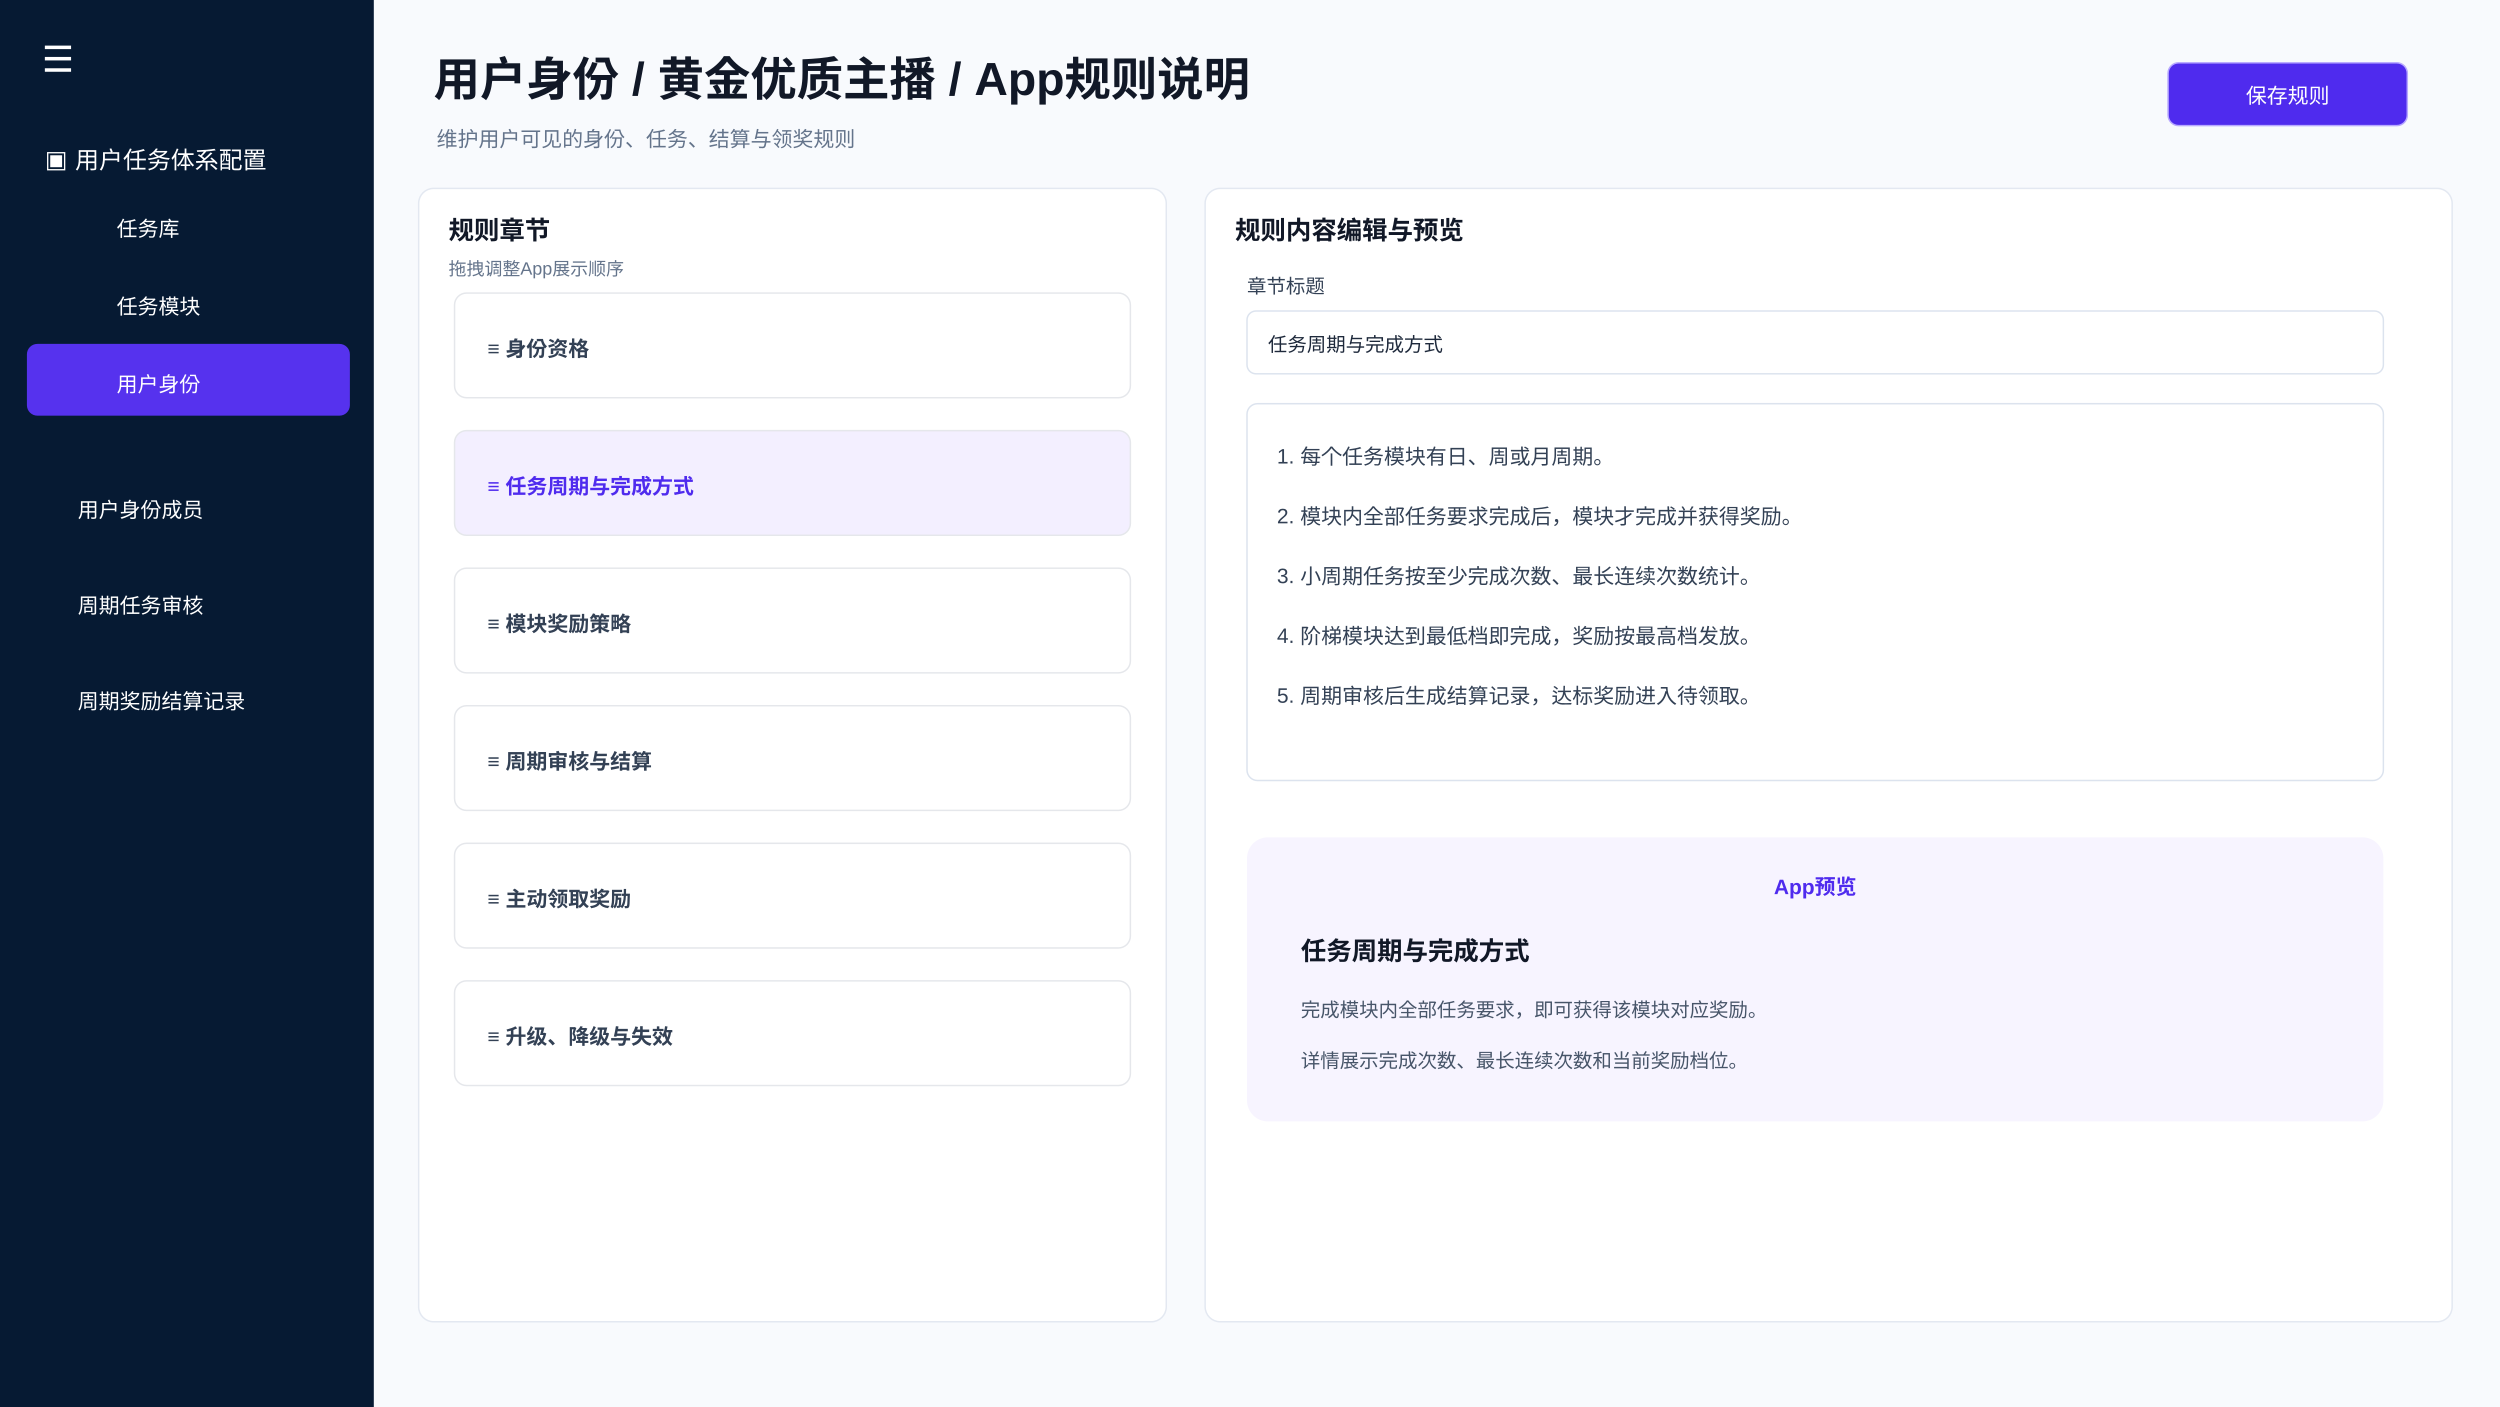
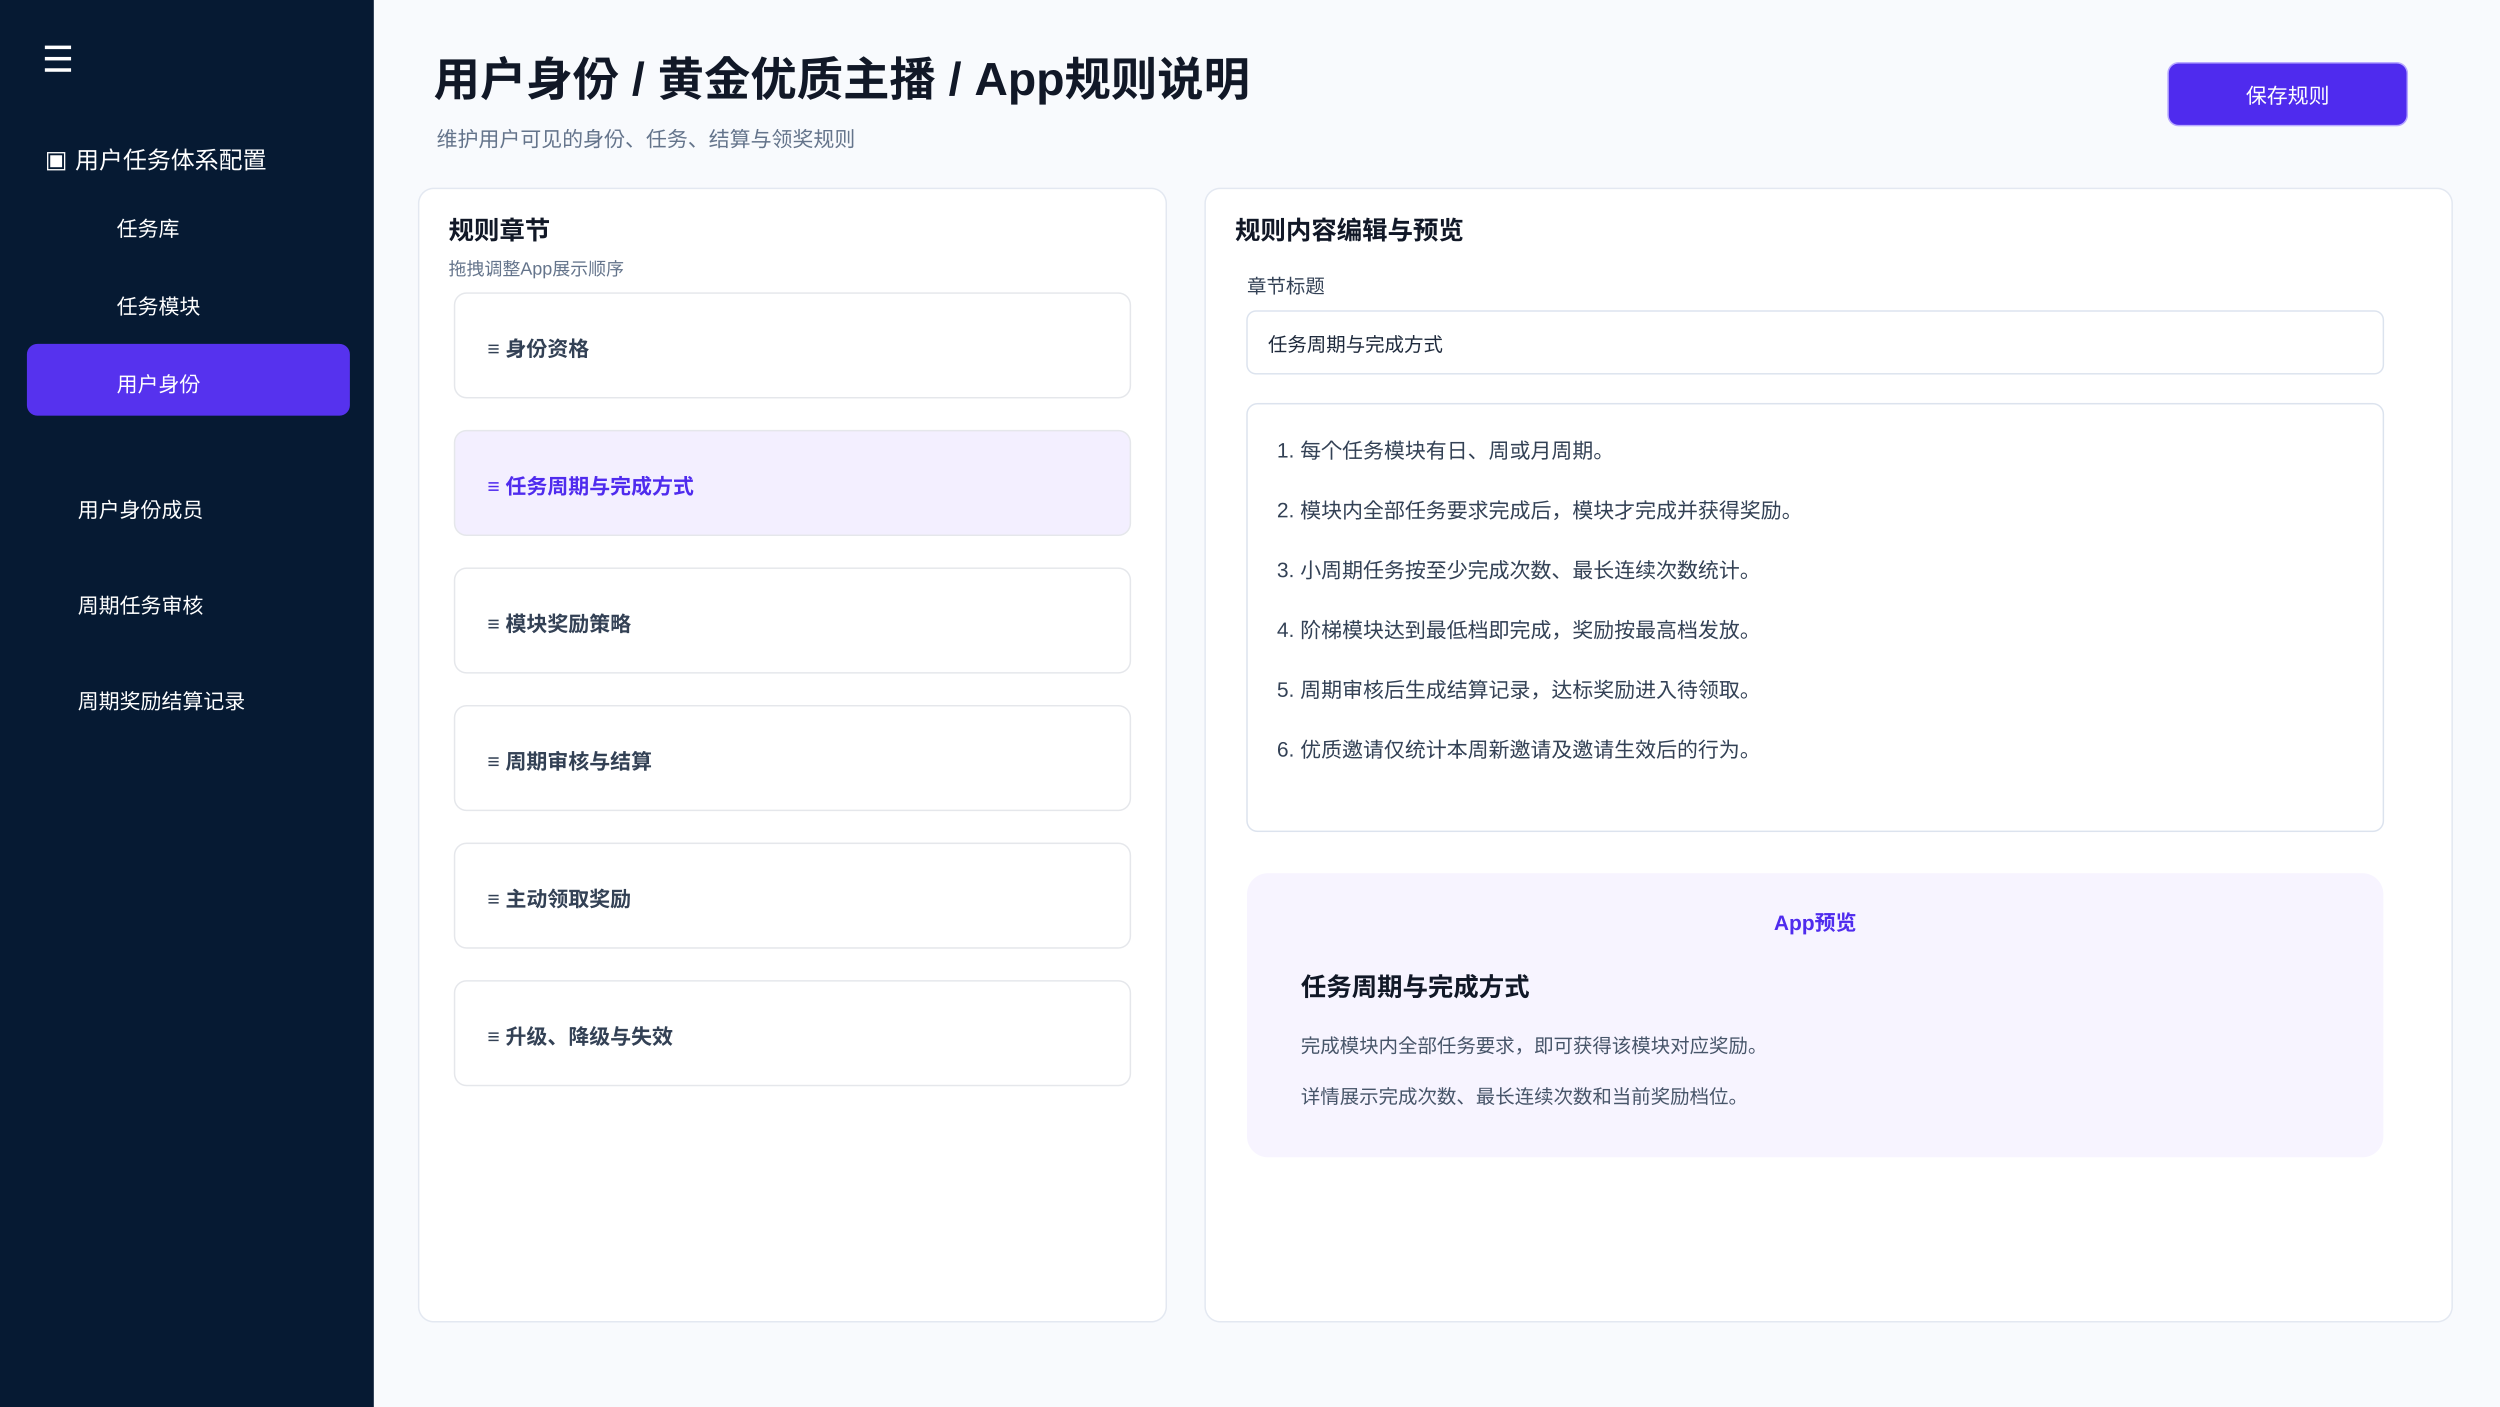
<svg xmlns="http://www.w3.org/2000/svg" width="1672" height="941" viewBox="0 0 1672 941">
  <defs>
    <linearGradient id="purpleGradient" x1="0" y1="0" x2="1" y2="1">
      <stop offset="0" stop-color="#8B5CF6" />
      <stop offset="1" stop-color="#4F2BEE" />
    </linearGradient>
  </defs>
  <style>text{font-family:"Microsoft YaHei","PingFang SC",Arial,sans-serif}</style>
  <rect x="0" y="0" width="1672" height="941" rx="0" fill="#F8FAFD" stroke="none" stroke-width="1" />
  <rect x="0" y="0" width="250" height="941" rx="0" fill="#061A33" stroke="none" stroke-width="1" />
  <text x="28" y="48" font-size="24" fill="#FFF" font-weight="400" text-anchor="start">☰</text>
  <text x="30" y="112" font-size="16" fill="#FFF" font-weight="500" text-anchor="start">▣  用户任务体系配置</text>
  <text x="78" y="158" font-size="14" fill="#FFF" font-weight="500" text-anchor="start">任务库</text>
  <text x="78" y="210" font-size="14" fill="#FFF" font-weight="500" text-anchor="start">任务模块</text>
  <rect x="18" y="230" width="216" height="48" rx="7" fill="#5632EE" stroke="none" stroke-width="1" />
  <text x="78" y="262" font-size="14" fill="#FFF" font-weight="500" text-anchor="start">用户身份</text>
  <text x="52" y="346" font-size="14" fill="#FFF" font-weight="500" text-anchor="start">用户身份成员</text>
  <text x="52" y="410" font-size="14" fill="#FFF" font-weight="500" text-anchor="start">周期任务审核</text>
  <text x="52" y="474" font-size="14" fill="#FFF" font-weight="500" text-anchor="start">周期奖励结算记录</text>
  <text x="290" y="64" font-size="31" fill="#111827" font-weight="700" text-anchor="start">用户身份 / 黄金优质主播 / App规则说明</text>
  <text x="292" y="98" font-size="14" fill="#64748B" font-weight="400" text-anchor="start">维护用户可见的身份、任务、结算与领奖规则</text>
  <rect x="1450" y="42" width="160" height="42" rx="7" fill="#4F2BEE" stroke="#B8A9FF" stroke-width="1" />
  <text x="1530" y="69" font-size="14" fill="#FFFFFF" font-weight="500" text-anchor="middle">保存规则</text>
  <rect x="280" y="126" width="500" height="758" rx="10" fill="#FFFFFF" stroke="#E3E8F1" stroke-width="1" />
  <text x="300" y="160" font-size="17" fill="#111827" font-weight="600" text-anchor="start">规则章节</text>
  <text x="300" y="184" font-size="12" fill="#64748B" font-weight="400" text-anchor="start">拖拽调整App展示顺序</text>
  <rect x="304" y="196" width="452" height="70" rx="8" fill="#FFF" stroke="#E5E7EB" stroke-width="1" />
  <text x="326" y="238" font-size="14" fill="#334155" font-weight="600" text-anchor="start">≡  身份资格</text>
  <rect x="304" y="288" width="452" height="70" rx="8" fill="#F3EFFF" stroke="#E5E7EB" stroke-width="1" />
  <text x="326" y="330" font-size="14" fill="#4F2BEE" font-weight="600" text-anchor="start">≡  任务周期与完成方式</text>
  <rect x="304" y="380" width="452" height="70" rx="8" fill="#FFF" stroke="#E5E7EB" stroke-width="1" />
  <text x="326" y="422" font-size="14" fill="#334155" font-weight="600" text-anchor="start">≡  模块奖励策略</text>
  <rect x="304" y="472" width="452" height="70" rx="8" fill="#FFF" stroke="#E5E7EB" stroke-width="1" />
  <text x="326" y="514" font-size="14" fill="#334155" font-weight="600" text-anchor="start">≡  周期审核与结算</text>
  <rect x="304" y="564" width="452" height="70" rx="8" fill="#FFF" stroke="#E5E7EB" stroke-width="1" />
  <text x="326" y="606" font-size="14" fill="#334155" font-weight="600" text-anchor="start">≡  主动领取奖励</text>
  <rect x="304" y="656" width="452" height="70" rx="8" fill="#FFF" stroke="#E5E7EB" stroke-width="1" />
  <text x="326" y="698" font-size="14" fill="#334155" font-weight="600" text-anchor="start">≡  升级、降级与失效</text>
  <rect x="806" y="126" width="834" height="758" rx="10" fill="#FFFFFF" stroke="#E3E8F1" stroke-width="1" />
  <text x="826" y="160" font-size="17" fill="#111827" font-weight="600" text-anchor="start">规则内容编辑与预览</text>
  <text x="834" y="196" font-size="13" fill="#334155" font-weight="500" text-anchor="start">章节标题</text>
  <rect x="834" y="208" width="760" height="42" rx="6" fill="#FFFFFF" stroke="#DCE3EE" stroke-width="1" />
  <text x="848" y="235" font-size="13" fill="#1E293B" font-weight="400" text-anchor="start">任务周期与完成方式</text>
-   <rect x="834" y="270" width="760" height="252" rx="7" fill="#FFF" stroke="#DCE3EE" stroke-width="1" />
-   <text x="854" y="310" font-size="14" fill="#334155" font-weight="400" text-anchor="start">1. 每个任务模块有日、周或月周期。</text>
-   <text x="854" y="350" font-size="14" fill="#334155" font-weight="400" text-anchor="start">2. 模块内全部任务要求完成后，模块才完成并获得奖励。</text>
-   <text x="854" y="390" font-size="14" fill="#334155" font-weight="400" text-anchor="start">3. 小周期任务按至少完成次数、最长连续次数统计。</text>
-   <text x="854" y="430" font-size="14" fill="#334155" font-weight="400" text-anchor="start">4. 阶梯模块达到最低档即完成，奖励按最高档发放。</text>
-   <text x="854" y="470" font-size="14" fill="#334155" font-weight="400" text-anchor="start">5. 周期审核后生成结算记录，达标奖励进入待领取。</text>
-   <rect x="834" y="560" width="760" height="190" rx="14" fill="#F7F4FF" stroke="none" stroke-width="1" />
-   <text x="1214" y="598" font-size="14" fill="#4F2BEE" font-weight="600" text-anchor="middle">App预览</text>
-   <text x="870" y="642" font-size="17" fill="#111827" font-weight="700" text-anchor="start">任务周期与完成方式</text>
-   <text x="870" y="680" font-size="13" fill="#475569" font-weight="400" text-anchor="start">完成模块内全部任务要求，即可获得该模块对应奖励。</text>
-   <text x="870" y="714" font-size="13" fill="#475569" font-weight="400" text-anchor="start">详情展示完成次数、最长连续次数和当前奖励档位。</text>
+   <rect x="834" y="270" width="760" height="286" rx="7" fill="#FFF" stroke="#DCE3EE" stroke-width="1" />
+   <text x="854" y="306" font-size="14" fill="#334155" font-weight="400" text-anchor="start">1. 每个任务模块有日、周或月周期。</text>
+   <text x="854" y="346" font-size="14" fill="#334155" font-weight="400" text-anchor="start">2. 模块内全部任务要求完成后，模块才完成并获得奖励。</text>
+   <text x="854" y="386" font-size="14" fill="#334155" font-weight="400" text-anchor="start">3. 小周期任务按至少完成次数、最长连续次数统计。</text>
+   <text x="854" y="426" font-size="14" fill="#334155" font-weight="400" text-anchor="start">4. 阶梯模块达到最低档即完成，奖励按最高档发放。</text>
+   <text x="854" y="466" font-size="14" fill="#334155" font-weight="400" text-anchor="start">5. 周期审核后生成结算记录，达标奖励进入待领取。</text>
+   <text x="854" y="506" font-size="14" fill="#334155" font-weight="400" text-anchor="start">6. 优质邀请仅统计本周新邀请及邀请生效后的行为。</text>
+   <rect x="834" y="584" width="760" height="190" rx="14" fill="#F7F4FF" stroke="none" stroke-width="1" />
+   <text x="1214" y="622" font-size="14" fill="#4F2BEE" font-weight="600" text-anchor="middle">App预览</text>
+   <text x="870" y="666" font-size="17" fill="#111827" font-weight="700" text-anchor="start">任务周期与完成方式</text>
+   <text x="870" y="704" font-size="13" fill="#475569" font-weight="400" text-anchor="start">完成模块内全部任务要求，即可获得该模块对应奖励。</text>
+   <text x="870" y="738" font-size="13" fill="#475569" font-weight="400" text-anchor="start">详情展示完成次数、最长连续次数和当前奖励档位。</text>
</svg>
